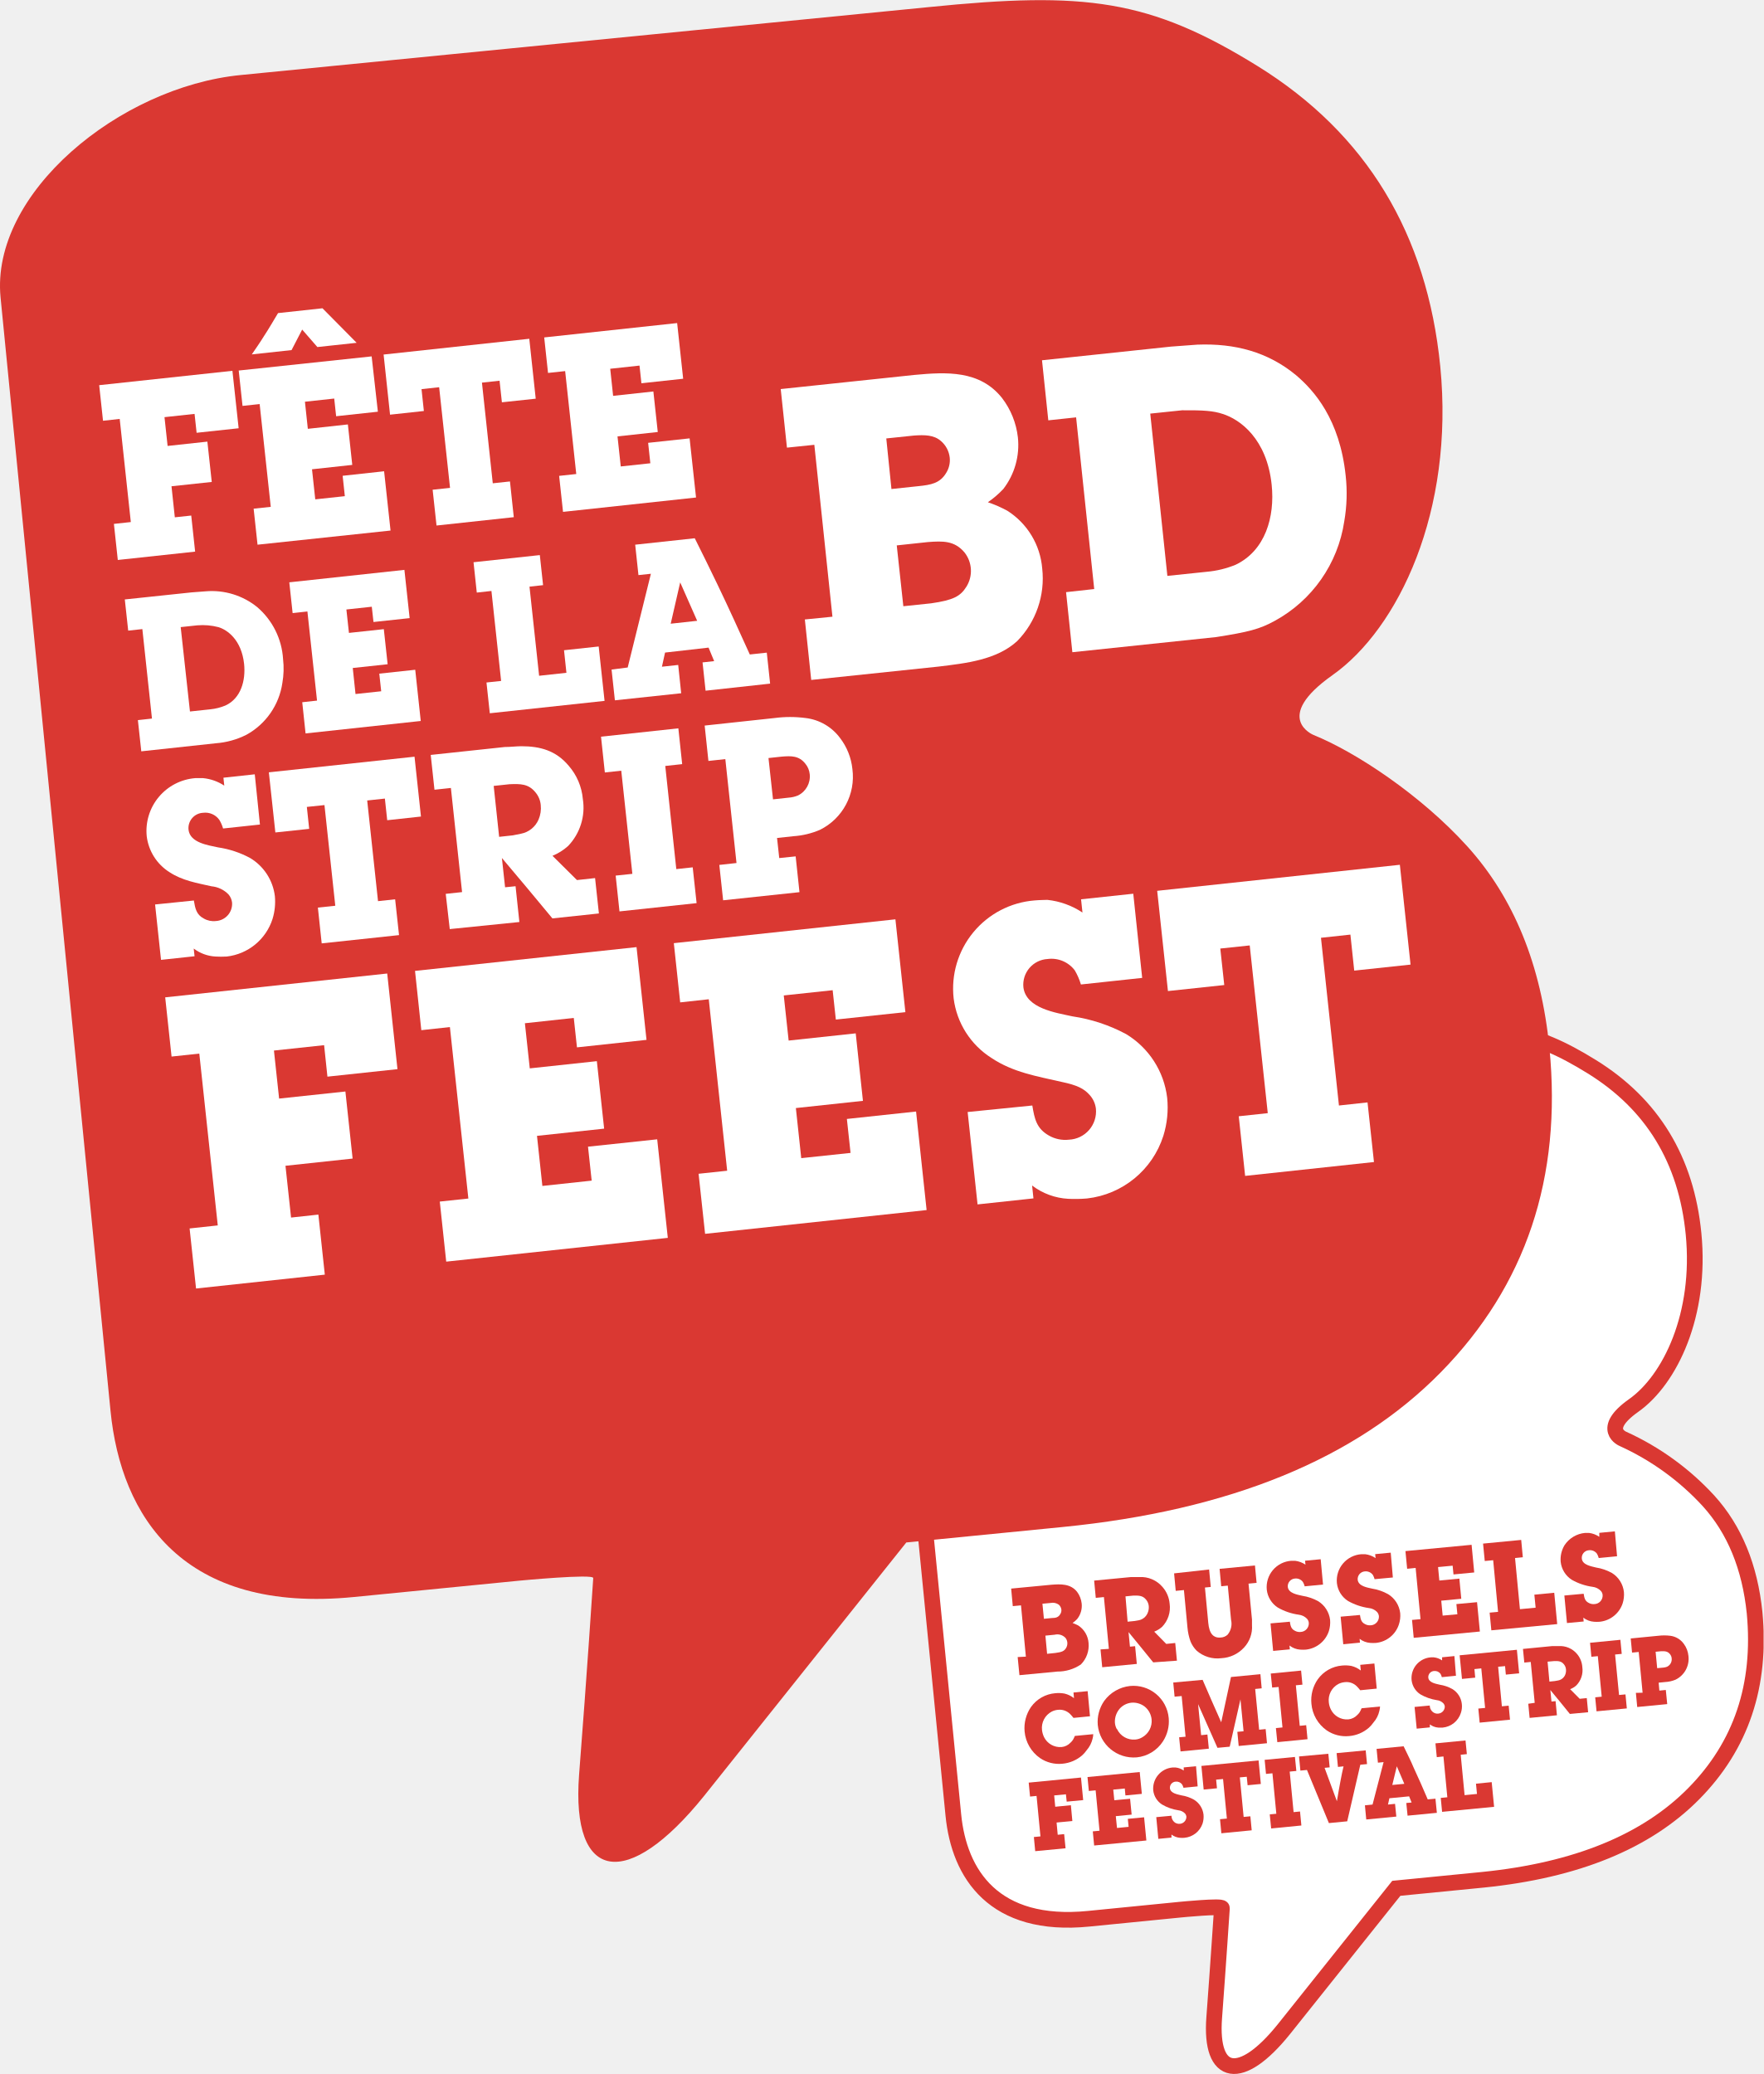
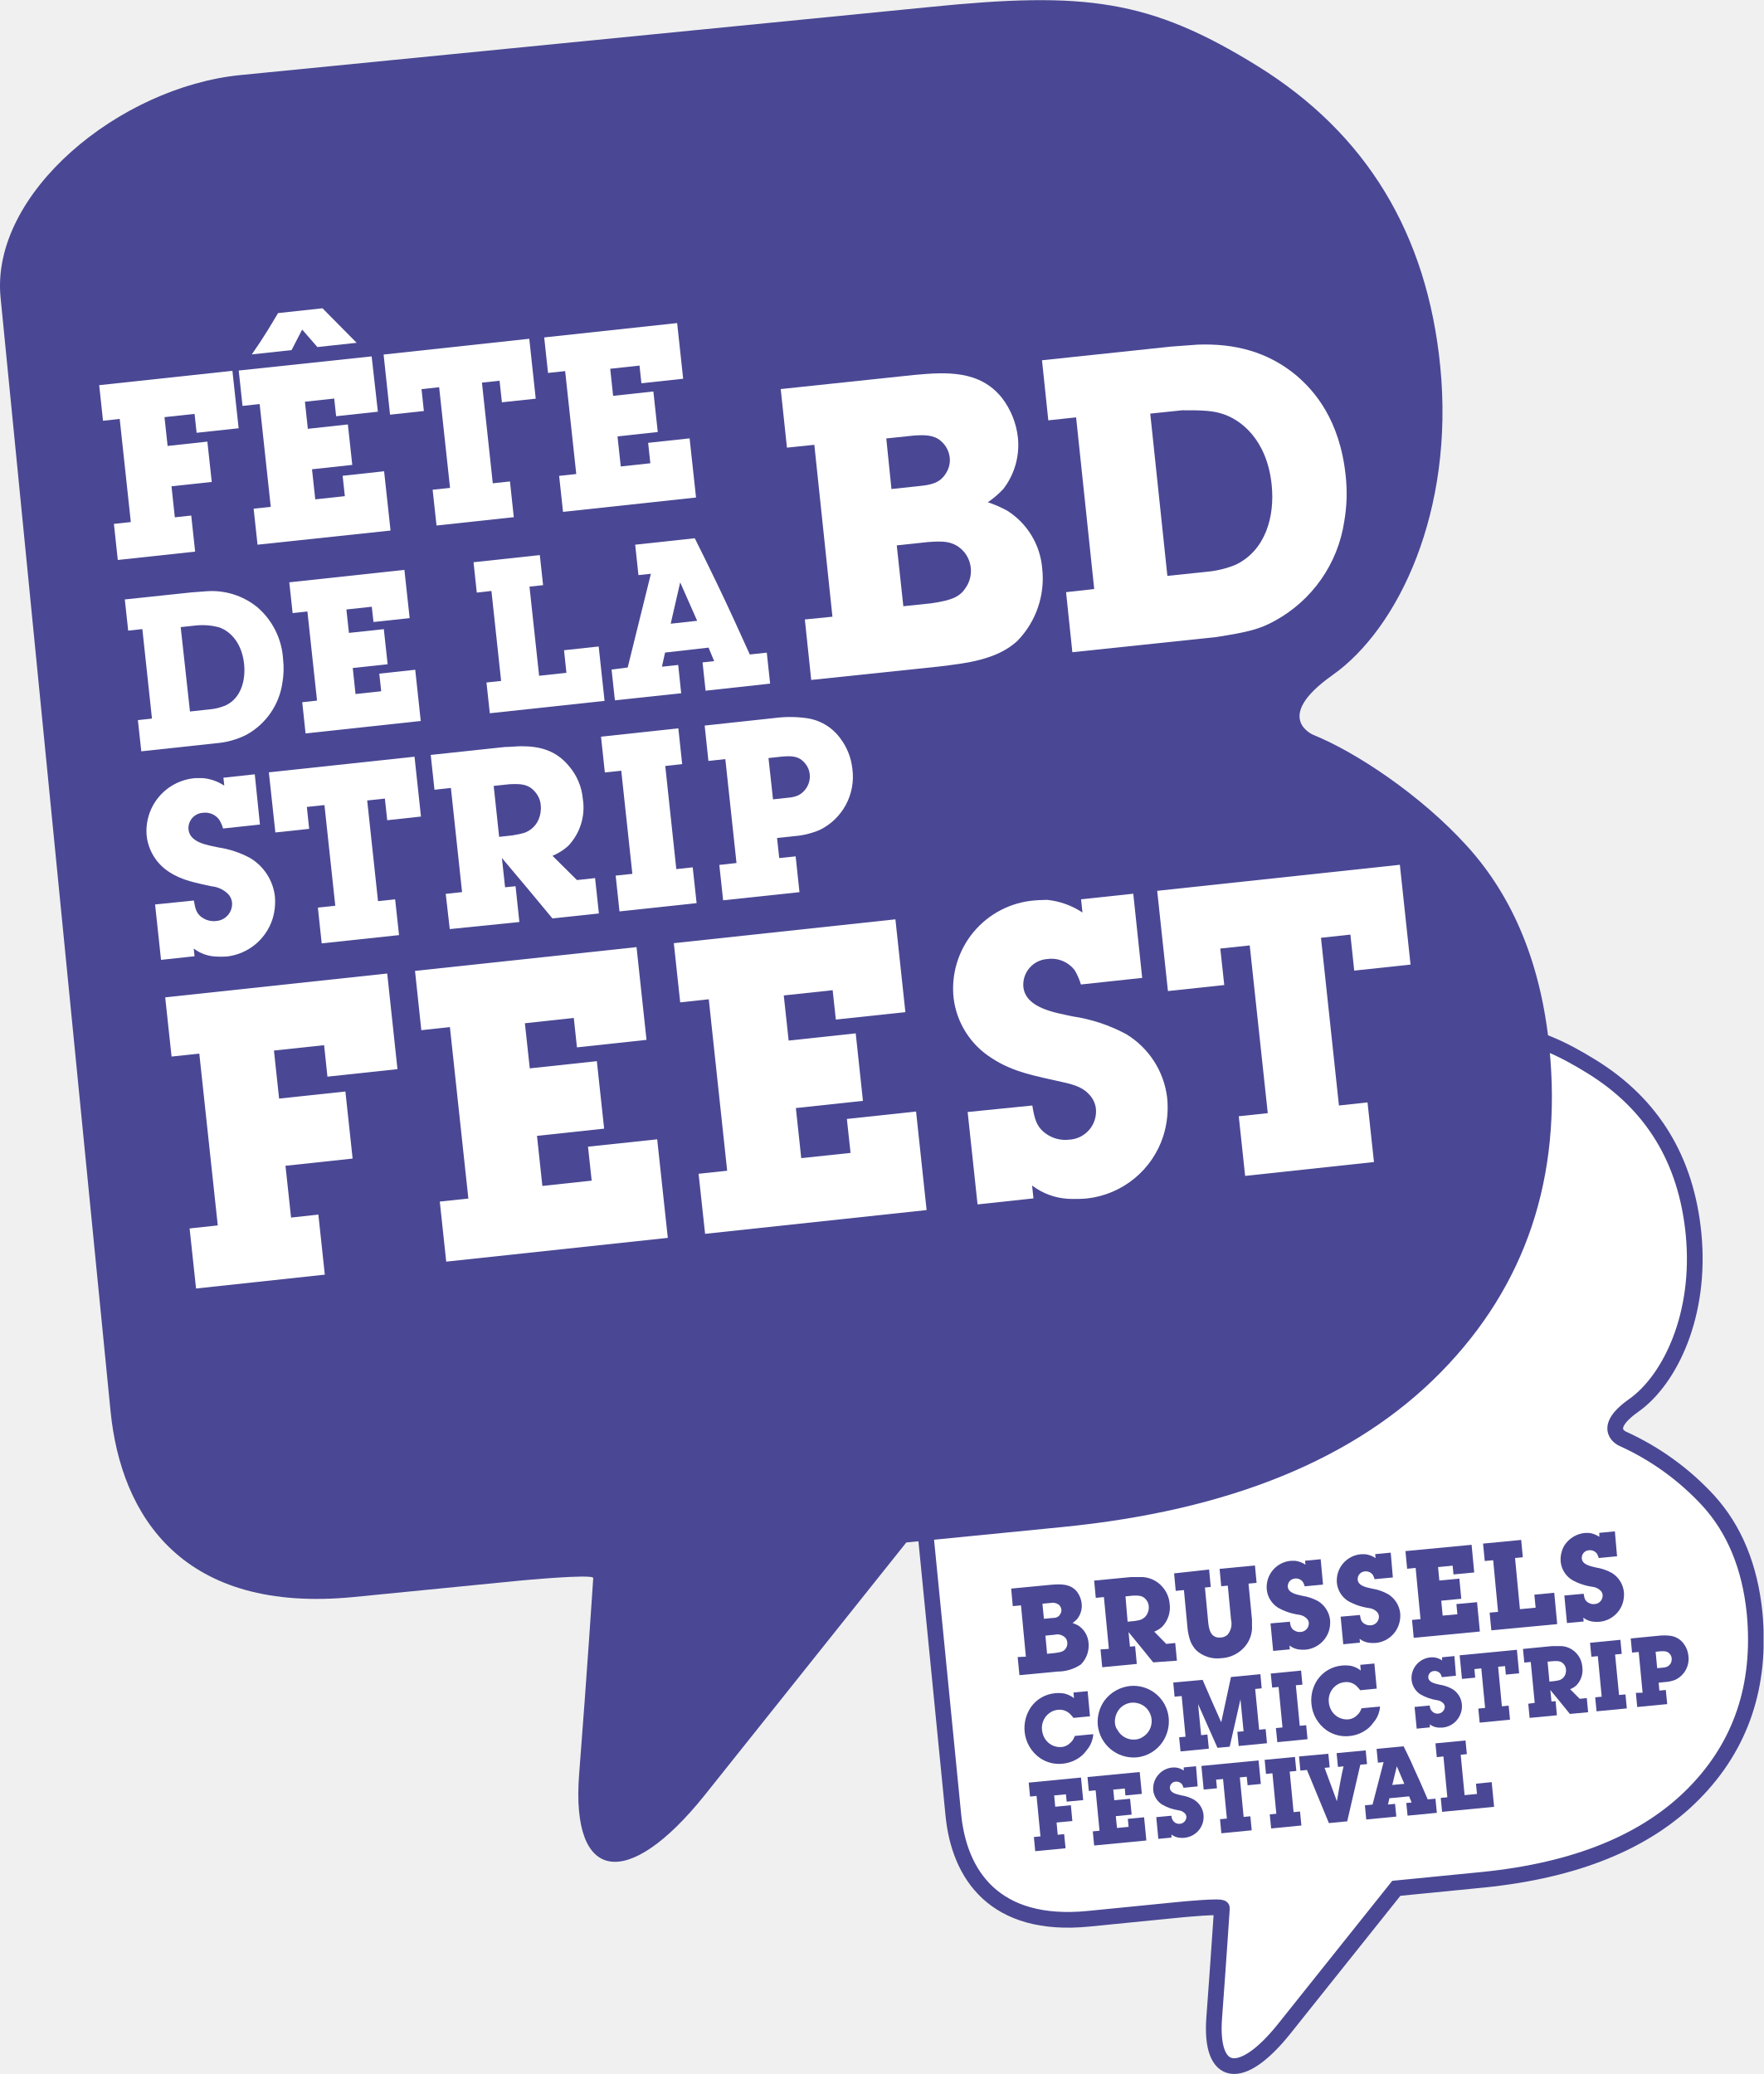
<svg xmlns="http://www.w3.org/2000/svg" viewBox="0 0 249.27 293.19">
  <defs>
-     <style>.cls-1,.cls-4{fill:none;}.cls-2{clip-path:url(#clip-path);}.cls-3{fill:#fff;}.cls-4{stroke:#da3832;stroke-miterlimit:10;stroke-width:2.22px;}.cls-5{fill:#da3832;}</style>
+     <style>.cls-1,.cls-4{fill:none;}.cls-2{clip-path:url(#clip-path);}.cls-3{fill:#fff;}.cls-4{stroke:#4a4894;stroke-miterlimit:10;stroke-width:2.22px;}.cls-5{fill:#4a4894;}</style>
    <clipPath id="clip-path">
      <rect class="cls-1" width="249.27" height="293.19" />
    </clipPath>
  </defs>
  <g id="Calque_2" data-name="Calque 2">
    <g id="Calque_1-2" data-name="Calque 1">
      <g class="cls-2">
        <path class="cls-3" d="M241.49,212.17a37.42,37.42,0,0,0-12.09-8.76s-3.29-1.33,1.5-4.72c5.17-3.65,9.59-12.87,8.47-24.28Q237.83,158.74,225,150.8c-8.53-5.29-13.59-5.9-25.86-4.69L145,151.48c-9.55,1-19.71,9.31-18.9,17.51l8.65,87.6c.82,8.33,5.72,16,19.15,14.65l13-1.29s5.84-.57,5.81-.2-.49,7.48-1.09,15.47c-.64,8.46,3.79,9.19,9.86,1.62l15.88-19.9,12.27-1.21q19.74-2,29.78-12.18T248,228q-1-9.79-6.47-15.87" />
        <path class="cls-4" d="M241.49,212.17a37.42,37.42,0,0,0-12.09-8.76s-3.29-1.33,1.5-4.72c5.17-3.65,9.59-12.87,8.47-24.28Q237.83,158.74,225,150.8c-8.53-5.29-13.59-5.9-25.86-4.69L145,151.48c-9.55,1-19.71,9.31-18.9,17.51l8.65,87.6c.82,8.33,5.72,16,19.15,14.65l13-1.29s5.84-.57,5.81-.2-.49,7.48-1.09,15.47c-.64,8.46,3.79,9.19,9.86,1.62l15.88-19.9,12.27-1.21q19.74-2,29.78-12.18T248,228Q247,218.25,241.49,212.17Z" />
        <path class="cls-5" d="M154.06,242.62l-2.33.23a5.65,5.65,0,0,0-.47-.54,2.09,2.09,0,0,0-1.75-.6,2.41,2.41,0,0,0-.86.25,2.61,2.61,0,0,0-1.37,2.61,3.12,3.12,0,0,0,.29,1,2.54,2.54,0,0,0,2.48,1.4,2,2,0,0,0,1.25-.61,2.1,2.1,0,0,0,.36-.42,3.82,3.82,0,0,0,.26-.54l2.6-.25q0,.31-.09.63a3.78,3.78,0,0,1-.83,1.63,4.47,4.47,0,0,1-.64.73,4.93,4.93,0,0,1-2.81,1.19,4.77,4.77,0,0,1-3.15-.8,5.14,5.14,0,0,1-2.18-3.76,5.27,5.27,0,0,1,.91-3.47,4.68,4.68,0,0,1,3.42-1.94,4.75,4.75,0,0,1,1.31.05,3.48,3.48,0,0,1,1.34.65l-.07-.8,2-.19Z" />
        <path class="cls-5" d="M157.88,244.42a2.59,2.59,0,0,0,2.59,1.49,2.23,2.23,0,0,0,1-.33,2.62,2.62,0,0,0,1.3-2.53,2.66,2.66,0,0,0-1-1.82,2.71,2.71,0,0,0-1.85-.53,2.61,2.61,0,0,0-1.63.81,2.82,2.82,0,0,0-.71,1.94,2.24,2.24,0,0,0,.28,1m-1.79-4a5.2,5.2,0,0,1,3.64-2.11,5,5,0,0,1,5.48,4.54,5.2,5.2,0,0,1-.81,3.28,5,5,0,0,1-3.71,2.27,5.1,5.1,0,0,1-5.51-4.6,5.21,5.21,0,0,1,.91-3.38" />
        <path class="cls-5" d="M167.57,245.51l-.55-5.75-1,.09-.19-2,4.15-.38q1.26,2.93,2.63,6l1.38-6.4,4.16-.4.18,2-.92.09.56,5.76.92-.09.19,2-4,.39-.19-2,.88-.08-.44-4.51-1.52,6.69-1.73.16-2.74-6.18.43,4.39.89-.09.2,2-4,.39-.2-2Z" />
      </g>
      <polygon class="cls-5" points="181.27 244.2 180.72 238.48 179.81 238.56 179.61 236.58 183.9 236.16 184.09 238.15 183.16 238.24 183.71 243.97 184.62 243.88 184.81 245.86 180.54 246.28 180.34 244.29 181.27 244.2" />
      <g class="cls-2">
        <path class="cls-5" d="M194.59,238.71l-2.33.23a5.65,5.65,0,0,0-.47-.54,2.05,2.05,0,0,0-1.74-.6,2.5,2.5,0,0,0-.87.25,2.59,2.59,0,0,0-1.36,2.61,2.87,2.87,0,0,0,.29,1,2.52,2.52,0,0,0,2.47,1.4,2,2,0,0,0,1.25-.61,2.1,2.1,0,0,0,.36-.42,3.82,3.82,0,0,0,.26-.54l2.61-.25c0,.21-.06.42-.1.63a3.67,3.67,0,0,1-.83,1.63,4.47,4.47,0,0,1-.64.73,4.86,4.86,0,0,1-2.81,1.19,4.78,4.78,0,0,1-3.15-.8,5.13,5.13,0,0,1-2.17-3.76,5.18,5.18,0,0,1,.9-3.47,4.69,4.69,0,0,1,3.42-1.94,4.75,4.75,0,0,1,1.31.05,3.51,3.51,0,0,1,1.35.65l-.08-.8,2-.19Z" />
        <path class="cls-5" d="M205.79,236.89l-2,.2a1.63,1.63,0,0,0-.19-.48,1,1,0,0,0-.9-.39.86.86,0,0,0-.82.94c.08.72,1.07.86,1.63,1a5.24,5.24,0,0,1,1.77.61,2.82,2.82,0,0,1,1.34,2.12,2.9,2.9,0,0,1-.14,1.27,3,3,0,0,1-2.56,2.06,6.11,6.11,0,0,1-.62,0,2.24,2.24,0,0,1-1.2-.45l0,.42-1.86.18-.3-3.07,2.15-.2a1.17,1.17,0,0,0,.55,1,1,1,0,0,0,.67.14,1,1,0,0,0,.9-1,.81.81,0,0,0-.2-.45,1.47,1.47,0,0,0-.93-.45,6.7,6.7,0,0,1-2.32-.82,2.76,2.76,0,0,1-1.24-2,2.94,2.94,0,0,1,2.72-3.23h.43a2.56,2.56,0,0,1,1.16.43l0-.44,1.74-.17Z" />
      </g>
      <polygon class="cls-5" points="214.4 233.22 214.72 236.55 212.84 236.73 212.73 235.53 211.75 235.62 212.28 241.21 213.24 241.12 213.43 243.1 209.14 243.52 208.95 241.53 209.91 241.44 209.37 235.85 208.4 235.95 208.51 237.16 206.64 237.34 206.31 234 214.4 233.22" />
      <g class="cls-2">
        <path class="cls-5" d="M219,237.72l.76-.08.45-.08a1.35,1.35,0,0,0,1-.76,1.62,1.62,0,0,0,.13-.81,1.29,1.29,0,0,0-.28-.7c-.38-.49-.84-.49-1.43-.47l-.89.08Zm-2.08,3-.56-5.78-.91.09-.19-1.93,4.11-.4c.31,0,.61,0,.92,0a3.12,3.12,0,0,1,2.61,1.11,3.19,3.19,0,0,1,.75,1.85,3.08,3.08,0,0,1-.85,2.6,2.79,2.79,0,0,1-.87.53l1.35,1.36,1-.1.19,2-2.58.24c-.93-1.15-1.84-2.28-2.76-3.38l.16,1.63.58-.06.19,2-3.86.37-.19-2Z" />
      </g>
      <polygon class="cls-5" points="226.39 239.85 225.84 234.12 224.93 234.21 224.74 232.23 229.03 231.81 229.22 233.8 228.28 233.89 228.84 239.61 229.75 239.53 229.94 241.51 225.66 241.92 225.47 239.94 226.39 239.85" />
      <g class="cls-2">
        <path class="cls-5" d="M234.23,235.82l.87-.08a1.9,1.9,0,0,0,.52-.12,1.16,1.16,0,0,0,.66-1.18,1.05,1.05,0,0,0-.23-.59c-.35-.45-.77-.44-1.31-.42l-.73.07Zm-2.06,3.47-.55-5.76-.94.09-.19-2,3.89-.38a6.91,6.91,0,0,1,1.7,0,2.79,2.79,0,0,1,1.9,1.12,3.38,3.38,0,0,1,.67,1.74,3.28,3.28,0,0,1-1.83,3.35,4.42,4.42,0,0,1-1.47.33l-.91.09.1,1.12.91-.09.2,2-4.24.41-.19-2Z" />
      </g>
      <polygon class="cls-5" points="147.06 259.6 146.51 253.88 145.59 253.97 145.4 252 152.79 251.28 153.1 254.47 150.77 254.69 150.66 253.65 149 253.81 149.15 255.41 151.36 255.19 151.57 257.43 149.34 257.64 149.5 259.37 150.41 259.28 150.61 261.28 146.32 261.69 146.13 259.69 147.06 259.6" />
      <polygon class="cls-5" points="161.39 253.59 159.07 253.81 158.98 252.83 157.35 252.99 157.5 254.49 159.73 254.28 159.95 256.52 157.71 256.74 157.88 258.41 159.52 258.25 159.41 257.12 161.71 256.9 162.03 260.18 154.65 260.89 154.46 258.89 155.41 258.8 154.86 253.09 153.9 253.18 153.71 251.21 161.09 250.5 161.39 253.59" />
      <g class="cls-2">
        <path class="cls-5" d="M169.28,252.53l-2,.2a2.13,2.13,0,0,0-.2-.48,1,1,0,0,0-.9-.39.86.86,0,0,0-.82.94c.09.72,1.08.86,1.63,1a5.24,5.24,0,0,1,1.77.61,2.85,2.85,0,0,1,1.35,2.12,3.25,3.25,0,0,1-.14,1.27,3,3,0,0,1-2.56,2,3.81,3.81,0,0,1-.63,0,2.26,2.26,0,0,1-1.2-.46l0,.43-1.86.18-.29-3.07,2.15-.2a1.18,1.18,0,0,0,.54,1,1.12,1.12,0,0,0,.67.14,1,1,0,0,0,.9-1,.86.86,0,0,0-.19-.45,1.52,1.52,0,0,0-.94-.46,6.38,6.38,0,0,1-2.32-.82,2.74,2.74,0,0,1-1.24-2,3,3,0,0,1,2.73-3.23,3.47,3.47,0,0,1,.43,0,2.41,2.41,0,0,1,1.15.43l0-.44,1.74-.17Z" />
      </g>
      <polygon class="cls-5" points="177.89 248.86 178.21 252.19 176.34 252.37 176.22 251.17 175.24 251.26 175.78 256.85 176.73 256.76 176.92 258.74 172.63 259.16 172.44 257.17 173.41 257.08 172.87 251.49 171.89 251.58 172.01 252.8 170.13 252.98 169.81 249.64 177.89 248.86" />
      <polygon class="cls-5" points="180.4 256.4 179.85 250.68 178.94 250.77 178.75 248.78 183.03 248.37 183.23 250.35 182.29 250.44 182.84 256.17 183.75 256.08 183.94 258.06 179.67 258.48 179.47 256.49 180.4 256.4" />
      <g class="cls-2">
        <path class="cls-5" d="M187.75,247.92l.19,1.92-.72.07,1.74,4.72c.17-1,.34-2,.52-2.93.13-.7.27-1.37.42-2l-.79.08-.19-1.95,4.11-.39.19,1.94-.95.09-1.85,8-2.59.25-3.1-7.51-.93.09-.19-2Z" />
        <path class="cls-5" d="M196.79,252.33l1.7-.16-1.06-2.48ZM194,255.1l1.56-6-.8.08-.19-1.95,3.82-.37c.47,1,1,2,1.41,3,.7,1.51,1.36,3,2,4.51l1.09-.1.2,2-4.14.4-.18-1.79.75-.07-.35-.87-2.79.27-.2.89,1-.1.18,1.8-4.25.41-.19-2Z" />
      </g>
      <polygon class="cls-5" points="204.57 254.07 204.02 248.3 203.08 248.4 202.89 246.45 207.14 246.04 207.33 247.97 206.46 248.06 207.01 253.77 208.76 253.6 208.62 252.15 210.84 251.93 211.18 255.42 203.83 256.13 203.64 254.16 204.57 254.07" />
      <g class="cls-2">
        <path class="cls-5" d="M148,233.79l1.17-.12c.94-.12,1.24-.27,1.5-.68a1.27,1.27,0,0,0-.06-1.44,1.58,1.58,0,0,0-1.54-.46l-1.31.13Zm-.45-4.95,1.15-.11c.51,0,.91-.1,1.16-.55a1,1,0,0,0,.16-.63,1.11,1.11,0,0,0-.37-.71,1.47,1.47,0,0,0-1.14-.24l-1.17.11ZM145,234.19l-.69-7.25-1.16.11-.23-2.48,5.64-.54c1.35-.11,2.75-.17,3.68,1a3.39,3.39,0,0,1,.65,1.67,3,3,0,0,1-.64,2.17,3.48,3.48,0,0,1-.65.56,7.38,7.38,0,0,1,.81.36,3.23,3.23,0,0,1,1.45,2.46,3.79,3.79,0,0,1-1.09,3.05,5.89,5.89,0,0,1-3.32,1l-5.36.51-.25-2.56Z" />
        <path class="cls-5" d="M159.38,229.25l1-.1.57-.1a1.72,1.72,0,0,0,1.25-1,2,2,0,0,0,.17-1,1.63,1.63,0,0,0-.35-.88c-.48-.63-1.06-.62-1.82-.61l-1.12.11Zm-2.65,3.84-.7-7.32-1.15.11-.23-2.44,5.21-.5c.38,0,.77,0,1.16,0a4,4,0,0,1,3.3,1.41,4.1,4.1,0,0,1,1,2.35,3.91,3.91,0,0,1-1.08,3.29,3.78,3.78,0,0,1-1.1.67l1.7,1.73,1.27-.13.24,2.5L163,235c-1.18-1.45-2.34-2.89-3.49-4.28l.2,2.06.73-.07.24,2.51-4.89.47-.24-2.52Z" />
        <path class="cls-5" d="M170.9,221.87l.23,2.47-.82.08.47,5a4.29,4.29,0,0,0,.07.5c.25,1.39,1,1.63,1.66,1.57a1.53,1.53,0,0,0,1-.4,2.42,2.42,0,0,0,.49-2.11l-.46-4.83-.93.09-.23-2.46,5-.48.23,2.46-1.14.11.49,5.09c0,.26,0,.52,0,.77a4.2,4.2,0,0,1-1.14,3.19,4.66,4.66,0,0,1-3.19,1.49,4.45,4.45,0,0,1-3.49-1.06,4,4,0,0,1-.86-1.28,7.73,7.73,0,0,1-.44-2l-.5-5.29-1.16.11-.23-2.47Z" />
        <path class="cls-5" d="M187,224l-2.59.25a2.57,2.57,0,0,0-.25-.61,1.22,1.22,0,0,0-1.14-.49,1.09,1.09,0,0,0-1,1.19c.11.9,1.36,1.09,2.06,1.25a6.82,6.82,0,0,1,2.25.77A3.63,3.63,0,0,1,188,229a4.16,4.16,0,0,1-.18,1.6,3.85,3.85,0,0,1-3.25,2.6,6,6,0,0,1-.79,0,2.77,2.77,0,0,1-1.52-.58l.05.54-2.36.22-.37-3.89,2.73-.24c.09.55.16,1,.69,1.27a1.37,1.37,0,0,0,.84.18,1.21,1.21,0,0,0,1.15-1.29,1,1,0,0,0-.25-.57,1.91,1.91,0,0,0-1.18-.58,8.2,8.2,0,0,1-2.94-1,3.47,3.47,0,0,1-1.57-2.53,3.73,3.73,0,0,1,3.46-4.09c.21,0,.53,0,.54,0a3.3,3.3,0,0,1,1.47.55l-.06-.56,2.21-.21Z" />
        <path class="cls-5" d="M196.87,223l-2.58.24a2.57,2.57,0,0,0-.25-.61,1.24,1.24,0,0,0-1.14-.49,1.09,1.09,0,0,0-1,1.19c.11.91,1.36,1.09,2.06,1.25a6.79,6.79,0,0,1,2.24.78,3.63,3.63,0,0,1,1.71,2.69,4,4,0,0,1-.19,1.6,3.81,3.81,0,0,1-3.24,2.6,6,6,0,0,1-.79,0,2.77,2.77,0,0,1-1.52-.58l.05.54-2.36.23-.37-3.9,2.73-.24c.09.55.16,1,.68,1.27a1.41,1.41,0,0,0,.85.19,1.22,1.22,0,0,0,1.15-1.29,1.1,1.1,0,0,0-.25-.58,1.86,1.86,0,0,0-1.19-.57,8.44,8.44,0,0,1-2.93-1,3.45,3.45,0,0,1-1.57-2.53,3.73,3.73,0,0,1,3.46-4.08c.21,0,.53,0,.54,0a3.3,3.3,0,0,1,1.47.55l-.06-.56,2.2-.21Z" />
      </g>
      <polygon class="cls-5" points="208.37 222.29 205.44 222.57 205.32 221.33 203.26 221.53 203.44 223.43 206.27 223.16 206.54 226.01 203.71 226.28 203.91 228.39 205.99 228.2 205.85 226.76 208.77 226.49 209.17 230.64 199.82 231.53 199.58 229 200.78 228.89 200.09 221.65 198.89 221.77 198.65 219.27 208 218.38 208.37 222.29" />
      <polygon class="cls-5" points="211.74 227.86 211.05 220.56 209.86 220.67 209.62 218.21 215.01 217.69 215.24 220.14 214.14 220.25 214.83 227.48 217.05 227.27 216.87 225.43 219.68 225.16 220.1 229.59 210.79 230.47 210.55 227.97 211.74 227.86" />
      <g class="cls-2">
        <path class="cls-5" d="M228.56,220l-2.59.25a2.57,2.57,0,0,0-.25-.61,1.22,1.22,0,0,0-1.14-.49,1.07,1.07,0,0,0-1,1.19c.1.9,1.35,1.08,2,1.25a6.82,6.82,0,0,1,2.25.77,3.63,3.63,0,0,1,1.7,2.7,4.16,4.16,0,0,1-.18,1.6,3.83,3.83,0,0,1-3.25,2.6,6,6,0,0,1-.79,0,2.77,2.77,0,0,1-1.52-.58l.05.54-2.36.22-.37-3.89,2.73-.25c.09.56.16,1,.69,1.28a1.38,1.38,0,0,0,.84.18,1.2,1.2,0,0,0,1.15-1.29,1,1,0,0,0-.25-.57,1.91,1.91,0,0,0-1.18-.58,8.2,8.2,0,0,1-2.94-1,3.47,3.47,0,0,1-1.56-2.53,3.94,3.94,0,0,1,.53-2.33,3.9,3.9,0,0,1,2.92-1.76c.21,0,.53,0,.55,0a3.26,3.26,0,0,1,1.46.55l0-.56,2.2-.21Z" />
        <path class="cls-5" d="M207.38,119.63c-6.59-7.28-15.81-13.34-21.72-15.73,0,0-5.91-2.4,2.69-8.47,9.3-6.57,17.24-23.14,15.22-43.64Q200.78,23.64,177.8,9.37C162.47-.13,153.37-1.23,131.32,1L34,10.61C16.88,12.3-1.37,27.33.08,42.06L15.62,199.44c1.48,15,10.27,28.7,34.41,26.32l23.38-2.31s10.48-1,10.44-.37-.88,13.45-2,27.81c-1.15,15.19,6.82,16.5,17.73,2.91l28.52-35.75,22.05-2.18q35.46-3.5,53.5-21.88T219,148.15q-1.74-17.6-11.62-28.52" />
      </g>
      <polygon class="cls-3" points="30.78 173.23 28.17 148.94 24.25 149.36 23.35 140.99 54.73 137.62 56.18 151.14 46.28 152.2 45.81 147.75 38.72 148.51 39.45 155.3 48.82 154.3 49.84 163.78 40.35 164.8 41.14 172.12 45 171.7 45.91 180.19 27.71 182.15 26.8 173.66 30.78 173.23" />
      <polygon class="cls-3" points="91.38 147 81.55 148.06 81.1 143.9 74.19 144.65 74.88 151.03 84.36 150.01 85.39 159.55 75.9 160.57 76.66 167.65 83.63 166.9 83.11 162.1 92.89 161.06 94.39 174.99 63.07 178.35 62.16 169.86 66.2 169.43 63.59 145.19 59.55 145.63 58.66 137.25 89.97 133.89 91.38 147" />
      <polygon class="cls-3" points="127.97 143.08 118.14 144.13 117.69 139.98 110.78 140.72 111.47 147.1 120.95 146.08 121.97 155.62 112.49 156.64 113.25 163.72 120.22 162.98 119.7 158.18 129.48 157.13 130.97 171.06 99.66 174.42 98.74 165.93 102.78 165.5 100.18 141.26 96.14 141.7 95.24 133.33 126.56 129.96 127.97 143.08" />
      <g class="cls-2">
        <path class="cls-3" d="M161.44,138.24l-8.66.93a9,9,0,0,0-.87-2,4.14,4.14,0,0,0-3.85-1.6,3.64,3.64,0,0,0-3.41,4c.38,3,4.59,3.59,6.95,4.11a23.22,23.22,0,0,1,7.56,2.5,12.19,12.19,0,0,1,5.81,9,13.47,13.47,0,0,1-.54,5.39,12.83,12.83,0,0,1-10.78,8.85,19.61,19.61,0,0,1-2.66.05,9.25,9.25,0,0,1-5.11-1.88l.19,1.82-7.9.85-1.4-13.06,9.14-.92c.31,1.86.58,3.25,2.35,4.25a4.64,4.64,0,0,0,2.84.58,4,4,0,0,0,3.8-4.37,3.49,3.49,0,0,0-.86-1.92c-.81-.92-1.75-1.41-4-1.88-3.52-.81-6.84-1.34-9.9-3.38a11.69,11.69,0,0,1-5.35-8.43,12.5,12.5,0,0,1,11.43-13.84c.7-.07,1.77-.07,1.83-.08A11.09,11.09,0,0,1,153,129l-.2-1.87,7.38-.79Z" />
      </g>
      <polygon class="cls-3" points="197.86 122.25 199.37 136.36 191.41 137.21 190.87 132.12 186.71 132.57 189.25 156.28 193.29 155.84 194.2 164.27 175.99 166.23 175.09 157.8 179.19 157.36 176.64 133.65 172.48 134.09 173.04 139.25 165.08 140.1 163.56 125.93 197.86 122.25" />
      <g class="cls-2">
        <path class="cls-3" d="M36.74,116.56l-5.21.56A4.85,4.85,0,0,0,31,115.9a2.43,2.43,0,0,0-2.3-1,2.17,2.17,0,0,0-2.05,2.42c.23,1.82,2.75,2.16,4.17,2.47a13.74,13.74,0,0,1,4.53,1.5,7.3,7.3,0,0,1,3.5,5.38,8.34,8.34,0,0,1-.33,3.24,7.71,7.71,0,0,1-6.47,5.31,13.83,13.83,0,0,1-1.6,0,5.58,5.58,0,0,1-3.07-1.13l.12,1.09-4.74.51-.84-7.83,5.48-.56c.19,1.12.35,2,1.41,2.55a2.77,2.77,0,0,0,1.71.35,2.43,2.43,0,0,0,2.28-2.62,2.11,2.11,0,0,0-.52-1.16,3.85,3.85,0,0,0-2.39-1.13c-2.12-.48-4.11-.8-5.94-2a7,7,0,0,1-3.21-5.06A7.49,7.49,0,0,1,27.6,110c.43,0,1.07,0,1.1,0a6.61,6.61,0,0,1,3,1.06l-.12-1.12,4.43-.48Z" />
      </g>
      <polygon class="cls-3" points="58.59 106.97 59.5 115.43 54.73 115.95 54.4 112.89 51.9 113.16 53.43 127.39 55.85 127.13 56.4 132.19 45.47 133.36 44.93 128.3 47.39 128.04 45.86 113.81 43.37 114.07 43.7 117.17 38.92 117.68 38 109.18 58.59 106.97" />
      <g class="cls-2">
        <path class="cls-3" d="M70.55,118.3l1.93-.21,1.15-.23a3.4,3.4,0,0,0,2.49-2,4.08,4.08,0,0,0,.31-2.06,3.2,3.2,0,0,0-.73-1.77c-1-1.25-2.15-1.23-3.68-1.17l-2.24.24Zm-5.24,7.81-1.58-14.72-2.32.25-.53-4.92,10.47-1.12c.78,0,1.55-.1,2.33-.11,2.67,0,4.9.61,6.7,2.76a8.25,8.25,0,0,1,2,4.7,7.83,7.83,0,0,1-2.09,6.65,7.6,7.6,0,0,1-2.2,1.38l3.46,3.43,2.56-.28.54,5-6.57.7c-2.41-2.9-4.78-5.77-7.14-8.54l.45,4.14,1.48-.15.54,5.06-9.84,1L63,126.36Z" />
      </g>
      <polygon class="cls-3" points="89.38 123.53 87.81 108.95 85.49 109.2 84.95 104.14 95.88 102.96 96.42 108.02 94.03 108.28 95.59 122.86 97.91 122.61 98.46 127.67 87.56 128.84 87.02 123.78 89.38 123.53" />
      <g class="cls-2">
        <path class="cls-3" d="M109.26,113l2.21-.24a4.25,4.25,0,0,0,1.32-.31,3,3,0,0,0,1.66-3,2.74,2.74,0,0,0-.62-1.49c-.91-1.15-2-1.11-3.35-1l-1.86.2ZM104.1,122l-1.58-14.69-2.39.26-.53-5,9.91-1.07a16.81,16.81,0,0,1,4.33,0,7.09,7.09,0,0,1,4.89,2.82,8.67,8.67,0,0,1,1.75,4.39,8.36,8.36,0,0,1-4.59,8.6,11.38,11.38,0,0,1-3.74.9l-2.32.25.31,2.84,2.32-.24.54,5.06-10.79,1.15-.54-5Z" />
        <path class="cls-3" d="M26.85,100.58l2.89-.31a7.43,7.43,0,0,0,2.13-.54c2.17-1,2.88-3.51,2.63-5.89-.37-3.37-2.34-4.79-3.61-5.18a8.84,8.84,0,0,0-3-.26l-2.35.25Zm-5.37,1L20.12,88.93l-2,.22-.48-4.41,9.46-1,2-.15a10.18,10.18,0,0,1,7.25,2.23,10.51,10.51,0,0,1,3.66,7.36,11.67,11.67,0,0,1-.1,3.37,10,10,0,0,1-5.08,7.32,11.46,11.46,0,0,1-4.31,1.2l-10.55,1.14-.48-4.41Z" />
      </g>
      <polygon class="cls-3" points="57.9 87.38 52.79 87.93 52.55 85.77 48.96 86.16 49.32 89.47 54.25 88.94 54.79 93.9 49.86 94.43 50.25 98.11 53.88 97.72 53.61 95.23 58.69 94.68 59.47 101.92 43.19 103.68 42.72 99.27 44.81 99.04 43.45 86.44 41.36 86.67 40.89 82.32 57.16 80.56 57.9 87.38" />
      <polygon class="cls-3" points="70.83 96.26 69.46 83.54 67.39 83.77 66.93 79.48 76.3 78.47 76.76 82.72 74.84 82.93 76.2 95.53 80.06 95.11 79.72 91.92 84.62 91.39 85.45 99.08 69.23 100.83 68.76 96.48 70.83 96.26" />
      <g class="cls-2">
        <path class="cls-3" d="M94.8,88.17l3.74-.41-2.4-5.43Zm-6.08,6.19L92,81.11l-1.76.19L89.78,77l8.42-.91c1.07,2.16,2.17,4.35,3.2,6.52,1.59,3.31,3.08,6.59,4.58,9.91l2.4-.26.47,4.38-9.12,1-.43-4,1.64-.18-.79-1.91L94,92.25l-.44,2L95.86,94l.42,4-9.37,1-.47-4.35Z" />
      </g>
      <polygon class="cls-3" points="18.49 73.8 16.92 59.22 14.56 59.48 14.02 54.45 32.85 52.42 33.73 60.54 27.79 61.18 27.5 58.51 23.25 58.97 23.69 63.04 29.31 62.43 29.93 68.13 24.24 68.74 24.71 73.13 27.03 72.88 27.58 77.98 16.65 79.16 16.1 74.06 18.49 73.8" />
      <g class="cls-2">
        <path class="cls-3" d="M50.41,48.46l-5.55.6-2.15-2.47-1.5,2.9-5.62.61c.58-.85,1.17-1.69,1.71-2.57.71-1.07,1.33-2.17,2-3.27l6.28-.68Zm3,9.74-5.9.64-.27-2.5-4.14.45.41,3.83L49.17,60l.62,5.72-5.69.62.46,4.25,4.18-.45-.31-2.88,5.86-.64L55.2,75,36.4,77l-.55-5.09,2.42-.26L36.7,57.12l-2.42.26-.54-5,18.79-2Z" />
      </g>
      <polygon class="cls-3" points="74.81 47.89 75.72 56.36 70.94 56.87 70.61 53.82 68.12 54.09 69.65 68.32 72.08 68.06 72.62 73.11 61.7 74.29 61.15 69.23 63.61 68.97 62.07 54.74 59.58 55.01 59.91 58.1 55.13 58.62 54.22 50.12 74.81 47.89" />
      <polygon class="cls-3" points="96.56 53.54 90.66 54.18 90.39 51.68 86.25 52.13 86.66 55.96 92.35 55.34 92.97 61.07 87.28 61.69 87.74 65.94 91.92 65.49 91.61 62.6 97.47 61.97 98.38 70.33 79.58 72.36 79.03 67.27 81.45 67.01 79.88 52.46 77.46 52.72 76.92 47.7 95.71 45.67 96.56 53.54" />
      <g class="cls-2">
        <path class="cls-3" d="M127.68,85.7l3.92-.41c3.15-.45,4.16-1,5-2.36a4.21,4.21,0,0,0-.27-4.83c-1.42-1.69-3.07-1.63-5.19-1.47l-4.39.47ZM126,69.13l3.86-.41c1.7-.18,3-.38,3.89-1.89a3.4,3.4,0,0,0,.49-2.12A3.6,3.6,0,0,0,133,62.35c-1-.89-2.34-.88-3.81-.78l-3.92.41Zm-8.34,18.05-2.56-24.3-3.87.4L110.35,55l18.91-2c4.52-.42,9.22-.68,12.36,3.25a11.22,11.22,0,0,1,2.25,5.57,10.17,10.17,0,0,1-2.07,7.32A13.73,13.73,0,0,1,139.63,71a17.6,17.6,0,0,1,2.73,1.19,10.7,10.7,0,0,1,4.95,8.18,12.65,12.65,0,0,1-3.54,10.26c-2.92,2.67-7.25,3.13-11.11,3.6l-18,1.89-.9-8.55Z" />
        <path class="cls-3" d="M165,81.41l5.56-.58a13.93,13.93,0,0,0,4.1-1c4.17-2,5.56-6.74,5.08-11.31-.68-6.5-4.47-9.23-6.91-10-1.35-.45-2.72-.54-5.74-.52l-4.51.47Zm-10.34,1.86L152.1,59l-3.93.42-.89-8.49L165.49,49c1.23-.07,2.52-.21,3.76-.28,5.25-.2,9.93,1,13.95,4.33,2.54,2.16,6.16,6.22,7,14.18a23,23,0,0,1-.2,6.48,19.25,19.25,0,0,1-9.83,14.06c-2.12,1.17-3.74,1.58-8.28,2.29l-20.32,2.14-.89-8.49Z" />
      </g>
    </g>
  </g>
</svg>
